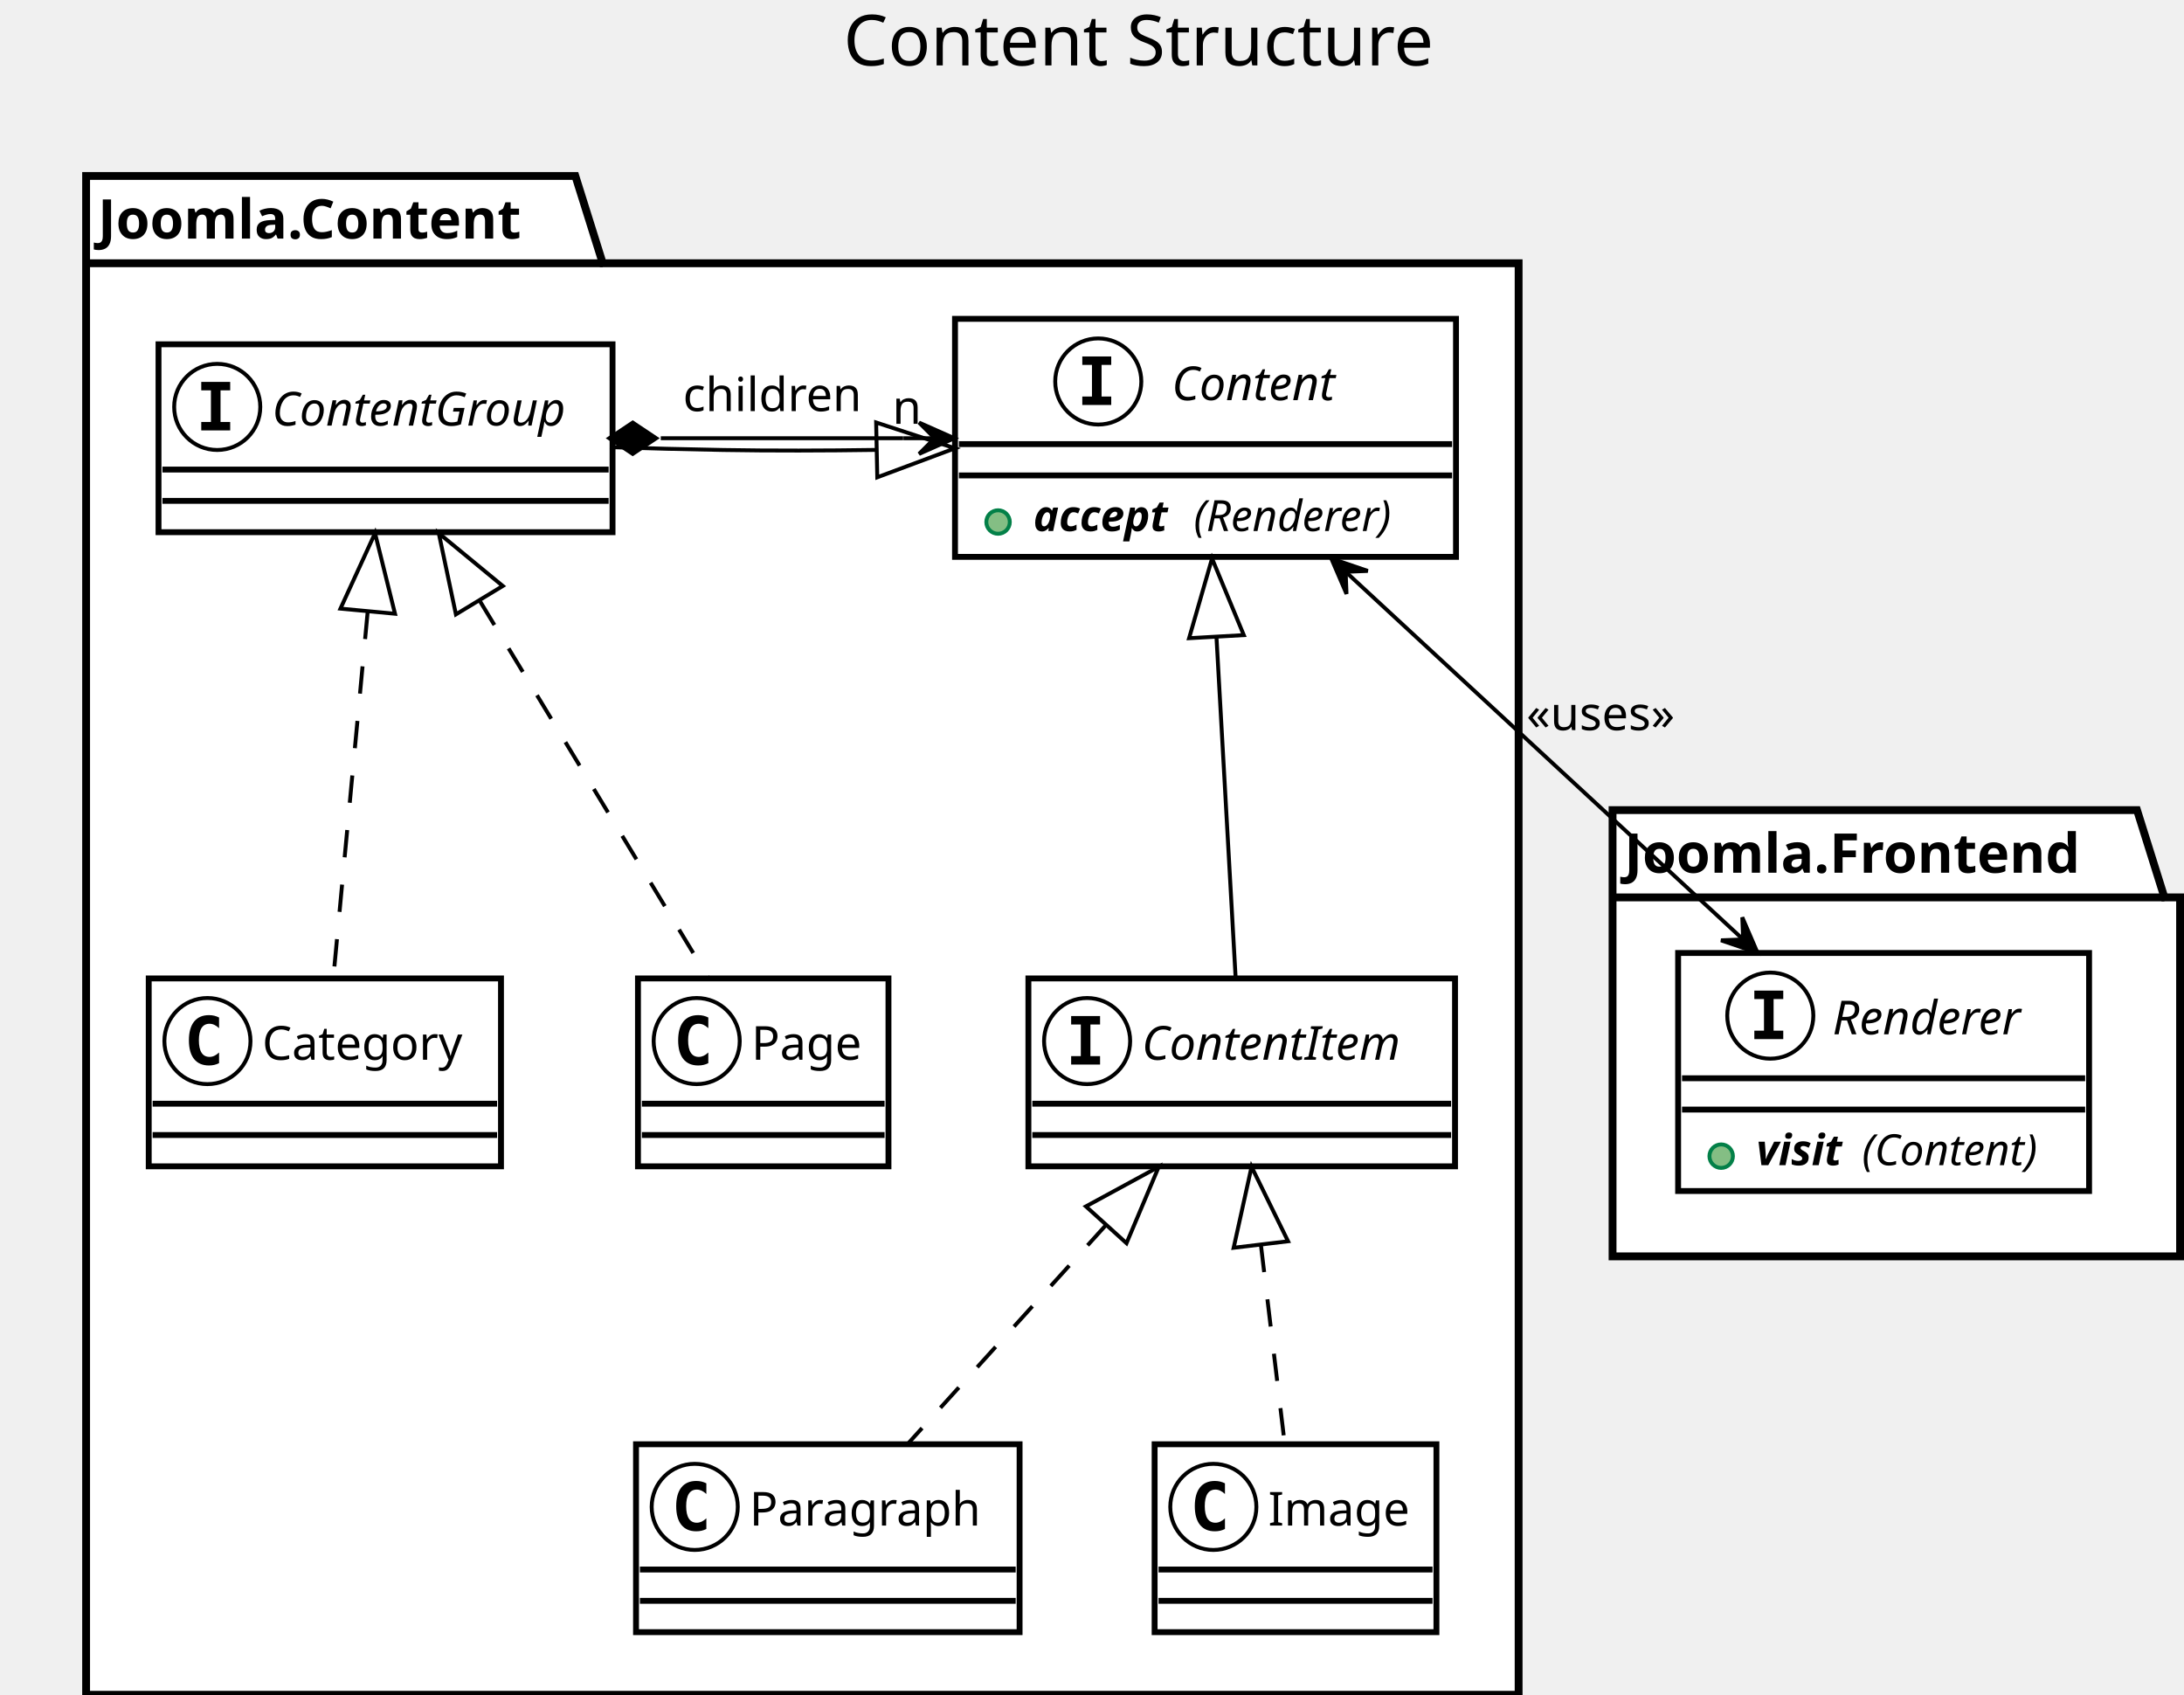
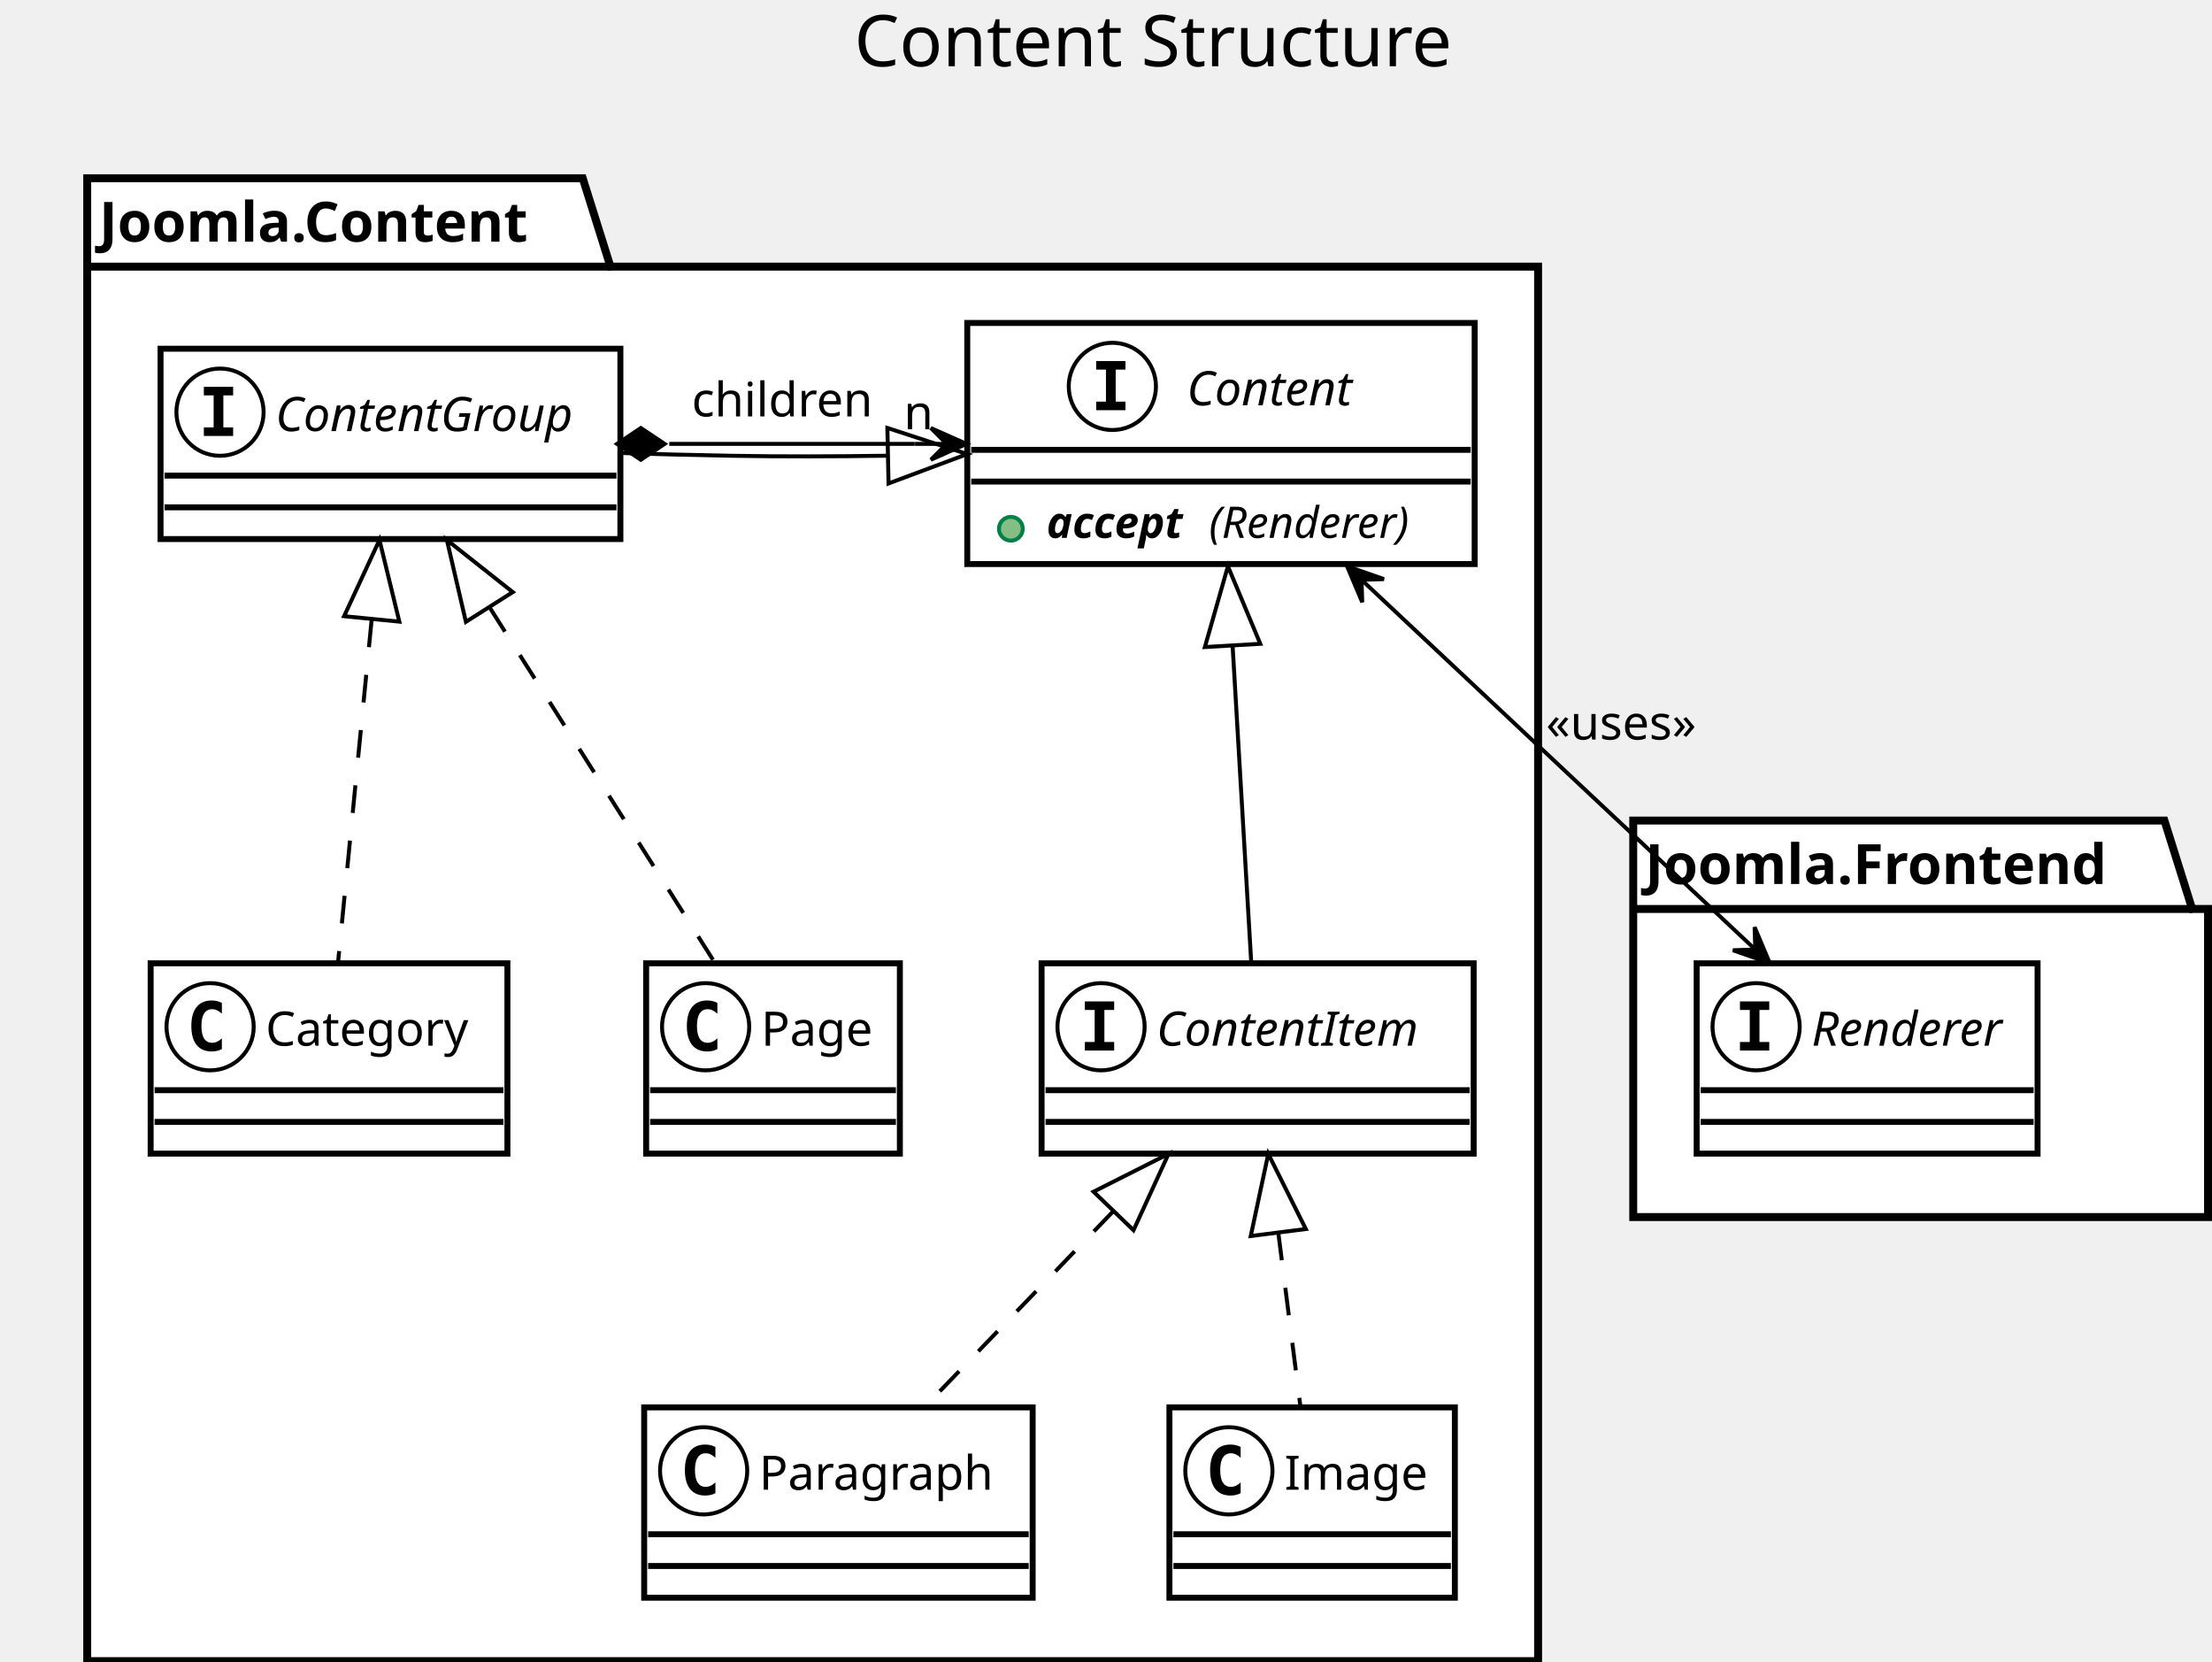
- <svg xmlns="http://www.w3.org/2000/svg" height="433px" style="width:558px;height:433px;" version="1.1" viewBox="0 0 558 433" width="558px">
+ <svg xmlns="http://www.w3.org/2000/svg" height="419px" style="width:558px;height:419px;" version="1.1" viewBox="0 0 558 419" width="558px">
  <defs />
  <g>
    <text fill="#000000" font-family="sans-serif" font-size="18" lengthAdjust="spacingAndGlyphs" textLength="160" x="215.5" y="16.708">Content Structure</text>
-     <polygon fill="#FFFFFF" points="22,44.953,147,44.953,154,67.25,388,67.25,388,432.953,22,432.953,22,44.953" style="stroke: #000000; stroke-width: 2.0;" />
+     <polygon fill="#FFFFFF" points="22,44.953,147,44.953,154,67.25,388,67.25,388,418.953,22,418.953,22,44.953" style="stroke: #000000; stroke-width: 2.0;" />
    <line style="stroke: #000000; stroke-width: 2.0;" x1="22" x2="154" y1="67.25" y2="67.25" />
    <text fill="#000000" font-family="sans-serif" font-size="14" font-weight="bold" lengthAdjust="spacingAndGlyphs" textLength="119" x="25" y="60.948">Joomla.Content</text>
-     <polygon fill="#FFFFFF" points="412,206.953,546,206.953,553,229.25,557,229.25,557,320.953,412,320.953,412,206.953" style="stroke: #000000; stroke-width: 2.0;" />
+     <polygon fill="#FFFFFF" points="412,206.953,546,206.953,553,229.25,557,229.25,557,306.953,412,306.953,412,206.953" style="stroke: #000000; stroke-width: 2.0;" />
    <line style="stroke: #000000; stroke-width: 2.0;" x1="412" x2="553" y1="229.25" y2="229.25" />
    <text fill="#000000" font-family="sans-serif" font-size="14" font-weight="bold" lengthAdjust="spacingAndGlyphs" textLength="128" x="415" y="222.948">Joomla.Frontend</text>
    <rect fill="#FFFFFF" height="60.805" style="stroke: #000000; stroke-width: 1.5;" width="128" x="244" y="81.453" />
    <ellipse cx="280.6" cy="97.453" fill="#FFFFFF" rx="11" ry="11" style="stroke: #000000; stroke-width: 1.0;" />
    <path d="M276.522,93.219 L276.522,91.062 L283.913,91.062 L283.913,93.219 L281.444,93.219 L281.444,101.297 L283.913,101.297 L283.913,103.453 L276.522,103.453 L276.522,101.297 L278.991,101.297 L278.991,93.219 L276.522,93.219 Z " />
    <text fill="#000000" font-family="Verdana" font-size="12" font-style="italic" lengthAdjust="spacingAndGlyphs" textLength="48" x="299.4" y="102.226">Content</text>
    <line style="stroke: #000000; stroke-width: 1.5;" x1="245" x2="371" y1="113.453" y2="113.453" />
    <line style="stroke: #000000; stroke-width: 1.5;" x1="245" x2="371" y1="121.453" y2="121.453" />
    <ellipse cx="255" cy="133.356" fill="#84BE84" rx="3" ry="3" style="stroke: #038048; stroke-width: 1.0;" />
    <text fill="#000000" font-family="sans-serif" font-size="11" font-style="italic" font-weight="bold" lengthAdjust="spacingAndGlyphs" textLength="41" x="264" y="135.664">accept</text>
    <text fill="#000000" font-family="sans-serif" font-size="11" font-style="italic" lengthAdjust="spacingAndGlyphs" textLength="61" x="305" y="135.664">(Renderer)</text>
-     <rect fill="#FFFFFF" height="48" style="stroke: #000000; stroke-width: 1.5;" width="109" x="262.75" y="249.953" />
-     <ellipse cx="277.75" cy="265.953" fill="#FFFFFF" rx="11" ry="11" style="stroke: #000000; stroke-width: 1.0;" />
-     <path d="M273.672,261.719 L273.672,259.562 L281.062,259.562 L281.062,261.719 L278.594,261.719 L278.594,269.797 L281.062,269.797 L281.062,271.953 L273.672,271.953 L273.672,269.797 L276.141,269.797 L276.141,261.719 L273.672,261.719 Z " />
-     <text fill="#000000" font-family="Verdana" font-size="12" font-style="italic" lengthAdjust="spacingAndGlyphs" textLength="77" x="291.75" y="270.726">ContentItem</text>
-     <line style="stroke: #000000; stroke-width: 1.5;" x1="263.75" x2="370.75" y1="281.953" y2="281.953" />
-     <line style="stroke: #000000; stroke-width: 1.5;" x1="263.75" x2="370.75" y1="289.953" y2="289.953" />
+     <rect fill="#FFFFFF" height="48" style="stroke: #000000; stroke-width: 1.5;" width="109" x="262.75" y="242.953" />
+     <ellipse cx="277.75" cy="258.953" fill="#FFFFFF" rx="11" ry="11" style="stroke: #000000; stroke-width: 1.0;" />
+     <path d="M273.672,254.719 L273.672,252.562 L281.062,252.562 L281.062,254.719 L278.594,254.719 L278.594,262.797 L281.062,262.797 L281.062,264.953 L273.672,264.953 L273.672,262.797 L276.141,262.797 L276.141,254.719 L273.672,254.719 Z " />
+     <text fill="#000000" font-family="Verdana" font-size="12" font-style="italic" lengthAdjust="spacingAndGlyphs" textLength="77" x="291.75" y="263.726">ContentItem</text>
+     <line style="stroke: #000000; stroke-width: 1.5;" x1="263.75" x2="370.75" y1="274.953" y2="274.953" />
+     <line style="stroke: #000000; stroke-width: 1.5;" x1="263.75" x2="370.75" y1="282.953" y2="282.953" />
    <rect fill="#FFFFFF" height="48" style="stroke: #000000; stroke-width: 1.5;" width="116" x="40.5" y="87.953" />
    <ellipse cx="55.5" cy="103.953" fill="#FFFFFF" rx="11" ry="11" style="stroke: #000000; stroke-width: 1.0;" />
    <path d="M51.422,99.719 L51.422,97.562 L58.812,97.562 L58.812,99.719 L56.344,99.719 L56.344,107.797 L58.812,107.797 L58.812,109.953 L51.422,109.953 L51.422,107.797 L53.891,107.797 L53.891,99.719 L51.422,99.719 Z " />
    <text fill="#000000" font-family="Verdana" font-size="12" font-style="italic" lengthAdjust="spacingAndGlyphs" textLength="84" x="69.5" y="108.726">ContentGroup</text>
    <line style="stroke: #000000; stroke-width: 1.5;" x1="41.5" x2="155.5" y1="119.953" y2="119.953" />
    <line style="stroke: #000000; stroke-width: 1.5;" x1="41.5" x2="155.5" y1="127.953" y2="127.953" />
-     <rect fill="#FFFFFF" height="48" style="stroke: #000000; stroke-width: 1.5;" width="90" x="38" y="249.953" />
-     <ellipse cx="53" cy="265.953" fill="#FFFFFF" rx="11" ry="11" style="stroke: #000000; stroke-width: 1.0;" />
-     <path d="M55.969,271.594 Q55.391,271.891 54.75,272.039 Q54.109,272.188 53.406,272.188 Q50.906,272.188 49.586,270.539 Q48.266,268.891 48.266,265.766 Q48.266,262.641 49.586,260.984 Q50.906,259.328 53.406,259.328 Q54.109,259.328 54.758,259.484 Q55.406,259.641 55.969,259.938 L55.969,262.656 Q55.344,262.078 54.75,261.805 Q54.156,261.531 53.531,261.531 Q52.188,261.531 51.5,262.602 Q50.812,263.672 50.812,265.766 Q50.812,267.859 51.5,268.93 Q52.188,270 53.531,270 Q54.156,270 54.75,269.727 Q55.344,269.453 55.969,268.875 L55.969,271.594 Z " />
-     <text fill="#000000" font-family="Verdana" font-size="12" lengthAdjust="spacingAndGlyphs" textLength="58" x="67" y="270.726">Category</text>
-     <line style="stroke: #000000; stroke-width: 1.5;" x1="39" x2="127" y1="281.953" y2="281.953" />
-     <line style="stroke: #000000; stroke-width: 1.5;" x1="39" x2="127" y1="289.953" y2="289.953" />
-     <rect fill="#FFFFFF" height="48" style="stroke: #000000; stroke-width: 1.5;" width="64" x="163" y="249.953" />
-     <ellipse cx="178" cy="265.953" fill="#FFFFFF" rx="11" ry="11" style="stroke: #000000; stroke-width: 1.0;" />
-     <path d="M180.969,271.594 Q180.391,271.891 179.75,272.039 Q179.109,272.188 178.406,272.188 Q175.906,272.188 174.586,270.539 Q173.266,268.891 173.266,265.766 Q173.266,262.641 174.586,260.984 Q175.906,259.328 178.406,259.328 Q179.109,259.328 179.758,259.484 Q180.406,259.641 180.969,259.938 L180.969,262.656 Q180.344,262.078 179.75,261.805 Q179.156,261.531 178.531,261.531 Q177.188,261.531 176.5,262.602 Q175.812,263.672 175.812,265.766 Q175.812,267.859 176.5,268.93 Q177.188,270 178.531,270 Q179.156,270 179.75,269.727 Q180.344,269.453 180.969,268.875 L180.969,271.594 Z " />
-     <text fill="#000000" font-family="Verdana" font-size="12" lengthAdjust="spacingAndGlyphs" textLength="32" x="192" y="270.726">Page</text>
-     <line style="stroke: #000000; stroke-width: 1.5;" x1="164" x2="226" y1="281.953" y2="281.953" />
-     <line style="stroke: #000000; stroke-width: 1.5;" x1="164" x2="226" y1="289.953" y2="289.953" />
-     <rect fill="#FFFFFF" height="48" style="stroke: #000000; stroke-width: 1.5;" width="98" x="162.5" y="368.953" />
-     <ellipse cx="177.5" cy="384.953" fill="#FFFFFF" rx="11" ry="11" style="stroke: #000000; stroke-width: 1.0;" />
-     <path d="M180.469,390.594 Q179.891,390.891 179.25,391.039 Q178.609,391.188 177.906,391.188 Q175.406,391.188 174.086,389.539 Q172.766,387.891 172.766,384.766 Q172.766,381.641 174.086,379.984 Q175.406,378.328 177.906,378.328 Q178.609,378.328 179.258,378.484 Q179.906,378.641 180.469,378.938 L180.469,381.656 Q179.844,381.078 179.25,380.805 Q178.656,380.531 178.031,380.531 Q176.688,380.531 176,381.602 Q175.312,382.672 175.312,384.766 Q175.312,386.859 176,387.93 Q176.688,389 178.031,389 Q178.656,389 179.25,388.727 Q179.844,388.453 180.469,387.875 L180.469,390.594 Z " />
-     <text fill="#000000" font-family="Verdana" font-size="12" lengthAdjust="spacingAndGlyphs" textLength="66" x="191.5" y="389.726">Paragraph</text>
-     <line style="stroke: #000000; stroke-width: 1.5;" x1="163.5" x2="259.5" y1="400.953" y2="400.953" />
-     <line style="stroke: #000000; stroke-width: 1.5;" x1="163.5" x2="259.5" y1="408.953" y2="408.953" />
-     <rect fill="#FFFFFF" height="48" style="stroke: #000000; stroke-width: 1.5;" width="72" x="295" y="368.953" />
-     <ellipse cx="310" cy="384.953" fill="#FFFFFF" rx="11" ry="11" style="stroke: #000000; stroke-width: 1.0;" />
-     <path d="M312.969,390.594 Q312.391,390.891 311.75,391.039 Q311.109,391.188 310.406,391.188 Q307.906,391.188 306.586,389.539 Q305.266,387.891 305.266,384.766 Q305.266,381.641 306.586,379.984 Q307.906,378.328 310.406,378.328 Q311.109,378.328 311.758,378.484 Q312.406,378.641 312.969,378.938 L312.969,381.656 Q312.344,381.078 311.75,380.805 Q311.156,380.531 310.531,380.531 Q309.188,380.531 308.5,381.602 Q307.812,382.672 307.812,384.766 Q307.812,386.859 308.5,387.93 Q309.188,389 310.531,389 Q311.156,389 311.75,388.727 Q312.344,388.453 312.969,387.875 L312.969,390.594 Z " />
-     <text fill="#000000" font-family="Verdana" font-size="12" lengthAdjust="spacingAndGlyphs" textLength="40" x="324" y="389.726">Image</text>
-     <line style="stroke: #000000; stroke-width: 1.5;" x1="296" x2="366" y1="400.953" y2="400.953" />
-     <line style="stroke: #000000; stroke-width: 1.5;" x1="296" x2="366" y1="408.953" y2="408.953" />
-     <rect fill="#FFFFFF" height="60.805" style="stroke: #000000; stroke-width: 1.5;" width="105" x="428.75" y="243.453" />
-     <ellipse cx="452.3" cy="259.453" fill="#FFFFFF" rx="11" ry="11" style="stroke: #000000; stroke-width: 1.0;" />
-     <path d="M448.222,255.219 L448.222,253.062 L455.613,253.062 L455.613,255.219 L453.144,255.219 L453.144,263.297 L455.613,263.297 L455.613,265.453 L448.222,265.453 L448.222,263.297 L450.691,263.297 L450.691,255.219 L448.222,255.219 Z " />
-     <text fill="#000000" font-family="Verdana" font-size="12" font-style="italic" lengthAdjust="spacingAndGlyphs" textLength="54" x="468.2" y="264.226">Renderer</text>
-     <line style="stroke: #000000; stroke-width: 1.5;" x1="429.75" x2="532.75" y1="275.453" y2="275.453" />
-     <line style="stroke: #000000; stroke-width: 1.5;" x1="429.75" x2="532.75" y1="283.453" y2="283.453" />
-     <ellipse cx="439.75" cy="295.356" fill="#84BE84" rx="3" ry="3" style="stroke: #038048; stroke-width: 1.0;" />
-     <text fill="#000000" font-family="sans-serif" font-size="11" font-style="italic" font-weight="bold" lengthAdjust="spacingAndGlyphs" textLength="27" x="448.75" y="297.664">visit</text>
-     <text fill="#000000" font-family="sans-serif" font-size="11" font-style="italic" lengthAdjust="spacingAndGlyphs" textLength="52" x="475.75" y="297.664">(Content)</text>
-     <path d="M310.807,162.863 C312.437,191.832 314.413,226.964 315.688,249.625 " fill="none" style="stroke: #000000; stroke-width: 1.0;" />
-     <polygon fill="none" points="303.806,163.034,309.672,142.673,317.784,162.248,303.806,163.034" style="stroke: #000000; stroke-width: 1.0;" />
+     <rect fill="#FFFFFF" height="48" style="stroke: #000000; stroke-width: 1.5;" width="90" x="38" y="242.953" />
+     <ellipse cx="53" cy="258.953" fill="#FFFFFF" rx="11" ry="11" style="stroke: #000000; stroke-width: 1.0;" />
+     <path d="M55.969,264.594 Q55.391,264.891 54.75,265.039 Q54.109,265.188 53.406,265.188 Q50.906,265.188 49.586,263.539 Q48.266,261.891 48.266,258.766 Q48.266,255.641 49.586,253.984 Q50.906,252.328 53.406,252.328 Q54.109,252.328 54.758,252.484 Q55.406,252.641 55.969,252.938 L55.969,255.656 Q55.344,255.078 54.75,254.805 Q54.156,254.531 53.531,254.531 Q52.188,254.531 51.5,255.602 Q50.812,256.672 50.812,258.766 Q50.812,260.859 51.5,261.93 Q52.188,263 53.531,263 Q54.156,263 54.75,262.727 Q55.344,262.453 55.969,261.875 L55.969,264.594 Z " />
+     <text fill="#000000" font-family="Verdana" font-size="12" lengthAdjust="spacingAndGlyphs" textLength="58" x="67" y="263.726">Category</text>
+     <line style="stroke: #000000; stroke-width: 1.5;" x1="39" x2="127" y1="274.953" y2="274.953" />
+     <line style="stroke: #000000; stroke-width: 1.5;" x1="39" x2="127" y1="282.953" y2="282.953" />
+     <rect fill="#FFFFFF" height="48" style="stroke: #000000; stroke-width: 1.5;" width="64" x="163" y="242.953" />
+     <ellipse cx="178" cy="258.953" fill="#FFFFFF" rx="11" ry="11" style="stroke: #000000; stroke-width: 1.0;" />
+     <path d="M180.969,264.594 Q180.391,264.891 179.75,265.039 Q179.109,265.188 178.406,265.188 Q175.906,265.188 174.586,263.539 Q173.266,261.891 173.266,258.766 Q173.266,255.641 174.586,253.984 Q175.906,252.328 178.406,252.328 Q179.109,252.328 179.758,252.484 Q180.406,252.641 180.969,252.938 L180.969,255.656 Q180.344,255.078 179.75,254.805 Q179.156,254.531 178.531,254.531 Q177.188,254.531 176.5,255.602 Q175.812,256.672 175.812,258.766 Q175.812,260.859 176.5,261.93 Q177.188,263 178.531,263 Q179.156,263 179.75,262.727 Q180.344,262.453 180.969,261.875 L180.969,264.594 Z " />
+     <text fill="#000000" font-family="Verdana" font-size="12" lengthAdjust="spacingAndGlyphs" textLength="32" x="192" y="263.726">Page</text>
+     <line style="stroke: #000000; stroke-width: 1.5;" x1="164" x2="226" y1="274.953" y2="274.953" />
+     <line style="stroke: #000000; stroke-width: 1.5;" x1="164" x2="226" y1="282.953" y2="282.953" />
+     <rect fill="#FFFFFF" height="48" style="stroke: #000000; stroke-width: 1.5;" width="98" x="162.5" y="354.953" />
+     <ellipse cx="177.5" cy="370.953" fill="#FFFFFF" rx="11" ry="11" style="stroke: #000000; stroke-width: 1.0;" />
+     <path d="M180.469,376.594 Q179.891,376.891 179.25,377.039 Q178.609,377.188 177.906,377.188 Q175.406,377.188 174.086,375.539 Q172.766,373.891 172.766,370.766 Q172.766,367.641 174.086,365.984 Q175.406,364.328 177.906,364.328 Q178.609,364.328 179.258,364.484 Q179.906,364.641 180.469,364.938 L180.469,367.656 Q179.844,367.078 179.25,366.805 Q178.656,366.531 178.031,366.531 Q176.688,366.531 176,367.602 Q175.312,368.672 175.312,370.766 Q175.312,372.859 176,373.93 Q176.688,375 178.031,375 Q178.656,375 179.25,374.727 Q179.844,374.453 180.469,373.875 L180.469,376.594 Z " />
+     <text fill="#000000" font-family="Verdana" font-size="12" lengthAdjust="spacingAndGlyphs" textLength="66" x="191.5" y="375.726">Paragraph</text>
+     <line style="stroke: #000000; stroke-width: 1.5;" x1="163.5" x2="259.5" y1="386.953" y2="386.953" />
+     <line style="stroke: #000000; stroke-width: 1.5;" x1="163.5" x2="259.5" y1="394.953" y2="394.953" />
+     <rect fill="#FFFFFF" height="48" style="stroke: #000000; stroke-width: 1.5;" width="72" x="295" y="354.953" />
+     <ellipse cx="310" cy="370.953" fill="#FFFFFF" rx="11" ry="11" style="stroke: #000000; stroke-width: 1.0;" />
+     <path d="M312.969,376.594 Q312.391,376.891 311.75,377.039 Q311.109,377.188 310.406,377.188 Q307.906,377.188 306.586,375.539 Q305.266,373.891 305.266,370.766 Q305.266,367.641 306.586,365.984 Q307.906,364.328 310.406,364.328 Q311.109,364.328 311.758,364.484 Q312.406,364.641 312.969,364.938 L312.969,367.656 Q312.344,367.078 311.75,366.805 Q311.156,366.531 310.531,366.531 Q309.188,366.531 308.5,367.602 Q307.812,368.672 307.812,370.766 Q307.812,372.859 308.5,373.93 Q309.188,375 310.531,375 Q311.156,375 311.75,374.727 Q312.344,374.453 312.969,373.875 L312.969,376.594 Z " />
+     <text fill="#000000" font-family="Verdana" font-size="12" lengthAdjust="spacingAndGlyphs" textLength="40" x="324" y="375.726">Image</text>
+     <line style="stroke: #000000; stroke-width: 1.5;" x1="296" x2="366" y1="386.953" y2="386.953" />
+     <line style="stroke: #000000; stroke-width: 1.5;" x1="296" x2="366" y1="394.953" y2="394.953" />
+     <rect fill="#FFFFFF" height="48" style="stroke: #000000; stroke-width: 1.5;" width="86" x="428" y="242.953" />
+     <ellipse cx="443" cy="258.953" fill="#FFFFFF" rx="11" ry="11" style="stroke: #000000; stroke-width: 1.0;" />
+     <path d="M438.922,254.719 L438.922,252.562 L446.312,252.562 L446.312,254.719 L443.844,254.719 L443.844,262.797 L446.312,262.797 L446.312,264.953 L438.922,264.953 L438.922,262.797 L441.391,262.797 L441.391,254.719 L438.922,254.719 Z " />
+     <text fill="#000000" font-family="Verdana" font-size="12" font-style="italic" lengthAdjust="spacingAndGlyphs" textLength="54" x="457" y="263.726">Renderer</text>
+     <line style="stroke: #000000; stroke-width: 1.5;" x1="429" x2="513" y1="274.953" y2="274.953" />
+     <line style="stroke: #000000; stroke-width: 1.5;" x1="429" x2="513" y1="282.953" y2="282.953" />
+     <path d="M310.942,162.967 C312.52,189.792 314.389,221.573 315.63,242.664 " fill="none" style="stroke: #000000; stroke-width: 1.0;" />
+     <polygon fill="none" points="303.943,163.193,309.757,142.816,317.919,162.371,303.943,163.193" style="stroke: #000000; stroke-width: 1.0;" />
    <path d="M223.788,114.936 C210.692,115.13 197.315,115.172 184.667,114.953 C175.334,114.792 165.438,114.532 155.8,114.232 " fill="none" style="stroke: #000000; stroke-width: 1.0;" />
    <polygon fill="none" points="223.852,107.933,243.991,114.522,224.139,121.931,223.852,107.933" style="stroke: #000000; stroke-width: 1.0;" />
    <path d="M168.825,111.953 C188.735,111.953 210.484,111.953 230.748,111.953 " fill="none" style="stroke: #000000; stroke-width: 1.0;" />
    <polygon fill="#000000" points="243.816,111.953,234.816,107.953,238.816,111.953,234.816,115.953,243.816,111.953" style="stroke: #000000; stroke-width: 1.0;" />
    <line style="stroke: #000000; stroke-width: 1.0;" x1="238.816" x2="230.816" y1="111.953" y2="111.953" />
    <polygon fill="#000000" points="155.661,111.953,161.661,115.953,167.661,111.953,161.661,107.953,155.661,111.953" style="stroke: #000000; stroke-width: 1.0;" />
    <text fill="#000000" font-family="Verdana" font-size="12" lengthAdjust="spacingAndGlyphs" textLength="49" x="174.5" y="105.018">children</text>
    <text fill="#000000" font-family="Verdana" font-size="12" lengthAdjust="spacingAndGlyphs" textLength="8" x="228.006" y="108.268">n</text>
-     <path d="M93.937,156.287 C91.108,186.468 87.446,225.532 85.159,249.919 " fill="none" style="stroke: #000000; stroke-width: 1.0; stroke-dasharray: 7.0,7.0;" />
-     <polygon fill="none" points="86.983,155.478,95.819,136.218,100.921,156.784,86.983,155.478" style="stroke: #000000; stroke-width: 1.0;" />
-     <path d="M122.687,153.673 C141.181,184.18 165.82,224.821 181.036,249.919 " fill="none" style="stroke: #000000; stroke-width: 1.0; stroke-dasharray: 7.0,7.0;" />
-     <polygon fill="none" points="116.487,156.95,112.105,136.218,128.459,149.692,116.487,156.95" style="stroke: #000000; stroke-width: 1.0;" />
-     <path d="M282.578,312.947 C265.867,331.393 246.334,352.952 231.899,368.886 " fill="none" style="stroke: #000000; stroke-width: 1.0; stroke-dasharray: 7.0,7.0;" />
-     <polygon fill="none" points="277.442,308.19,296.058,298.068,287.817,317.59,277.442,308.19" style="stroke: #000000; stroke-width: 1.0;" />
-     <path d="M322.154,318.022 C324.215,335.247 326.506,354.394 328.24,368.886 " fill="none" style="stroke: #000000; stroke-width: 1.0; stroke-dasharray: 7.0,7.0;" />
-     <polygon fill="none" points="315.192,318.758,319.766,298.068,329.093,317.095,315.192,318.758" style="stroke: #000000; stroke-width: 1.0;" />
-     <path d="M343.846,146.105 C373.509,173.54 415.444,212.323 445.117,239.766 " fill="none" style="stroke: #000000; stroke-width: 1.0;" />
-     <polygon fill="#000000" points="449.038,243.392,445.147,234.345,445.367,239.997,439.715,240.218,449.038,243.392" style="stroke: #000000; stroke-width: 1.0;" />
-     <polygon fill="#000000" points="340.135,142.673,344.026,151.721,343.806,146.068,349.458,145.848,340.135,142.673" style="stroke: #000000; stroke-width: 1.0;" />
+     <path d="M93.754,156.262 C91.009,184.259 87.543,219.614 85.3,242.497 " fill="none" style="stroke: #000000; stroke-width: 1.0; stroke-dasharray: 7.0,7.0;" />
+     <polygon fill="none" points="86.804,155.412,95.722,136.19,100.737,156.778,86.804,155.412" style="stroke: #000000; stroke-width: 1.0;" />
+     <path d="M123.638,153.392 C141.652,181.806 165.121,218.825 180.129,242.497 " fill="none" style="stroke: #000000; stroke-width: 1.0; stroke-dasharray: 7.0,7.0;" />
+     <polygon fill="none" points="117.529,156.83,112.732,136.19,129.353,149.334,117.529,156.83" style="stroke: #000000; stroke-width: 1.0;" />
+     <path d="M280.798,305.521 C264.993,321.922 246.966,340.63 233.192,354.924 " fill="none" style="stroke: #000000; stroke-width: 1.0; stroke-dasharray: 7.0,7.0;" />
+     <polygon fill="none" points="275.86,300.557,294.779,291.013,285.942,310.271,275.86,300.557" style="stroke: #000000; stroke-width: 1.0;" />
+     <path d="M322.465,310.892 C324.375,325.9 326.446,342.169 328.069,354.924 " fill="none" style="stroke: #000000; stroke-width: 1.0; stroke-dasharray: 7.0,7.0;" />
+     <polygon fill="none" points="315.516,311.736,319.935,291.013,329.404,309.969,315.516,311.736" style="stroke: #000000; stroke-width: 1.0;" />
+     <path d="M343.544,146.316 C373.218,174.17 414.968,213.358 442.488,239.19 " fill="none" style="stroke: #000000; stroke-width: 1.0;" />
+     <polygon fill="#000000" points="446.442,242.902,442.617,233.827,442.796,239.481,437.142,239.66,446.442,242.902" style="stroke: #000000; stroke-width: 1.0;" />
+     <polygon fill="#000000" points="339.815,142.816,343.64,151.892,343.461,146.238,349.115,146.058,339.815,142.816" style="stroke: #000000; stroke-width: 1.0;" />
    <text fill="#000000" font-family="Verdana" font-size="12" lengthAdjust="spacingAndGlyphs" textLength="46" x="390" y="186.518">«uses»</text>
  </g>
</svg>
